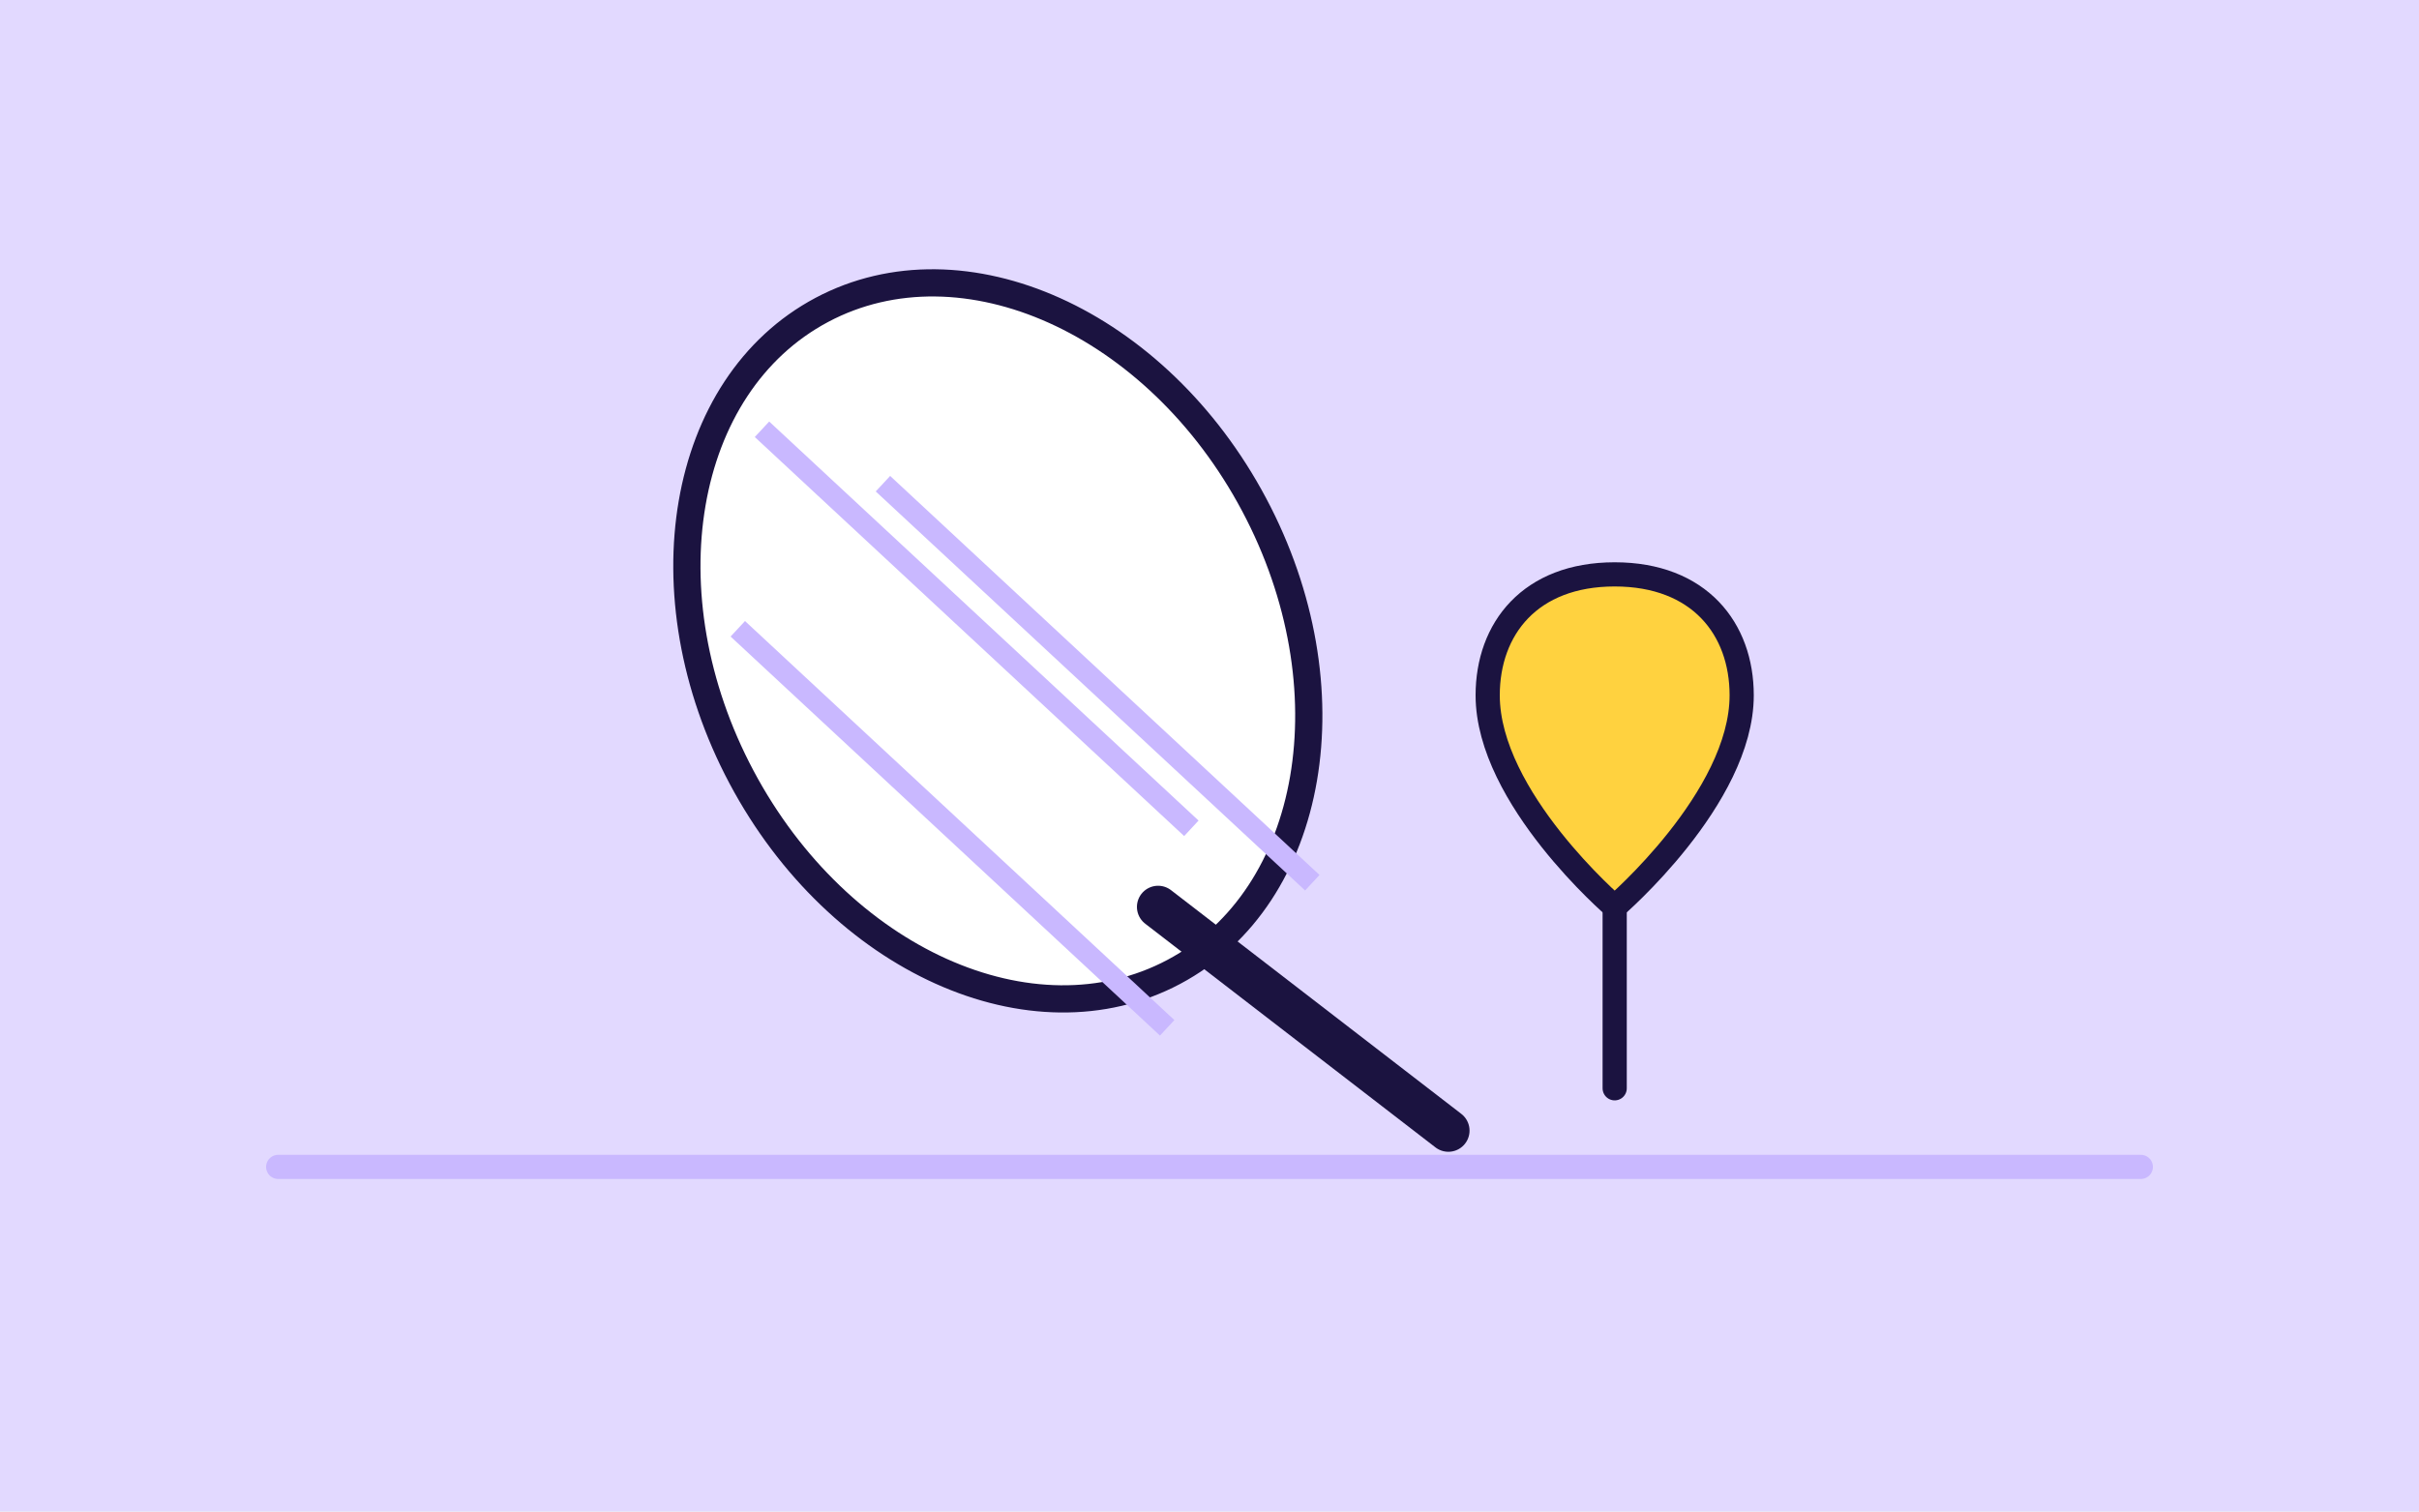
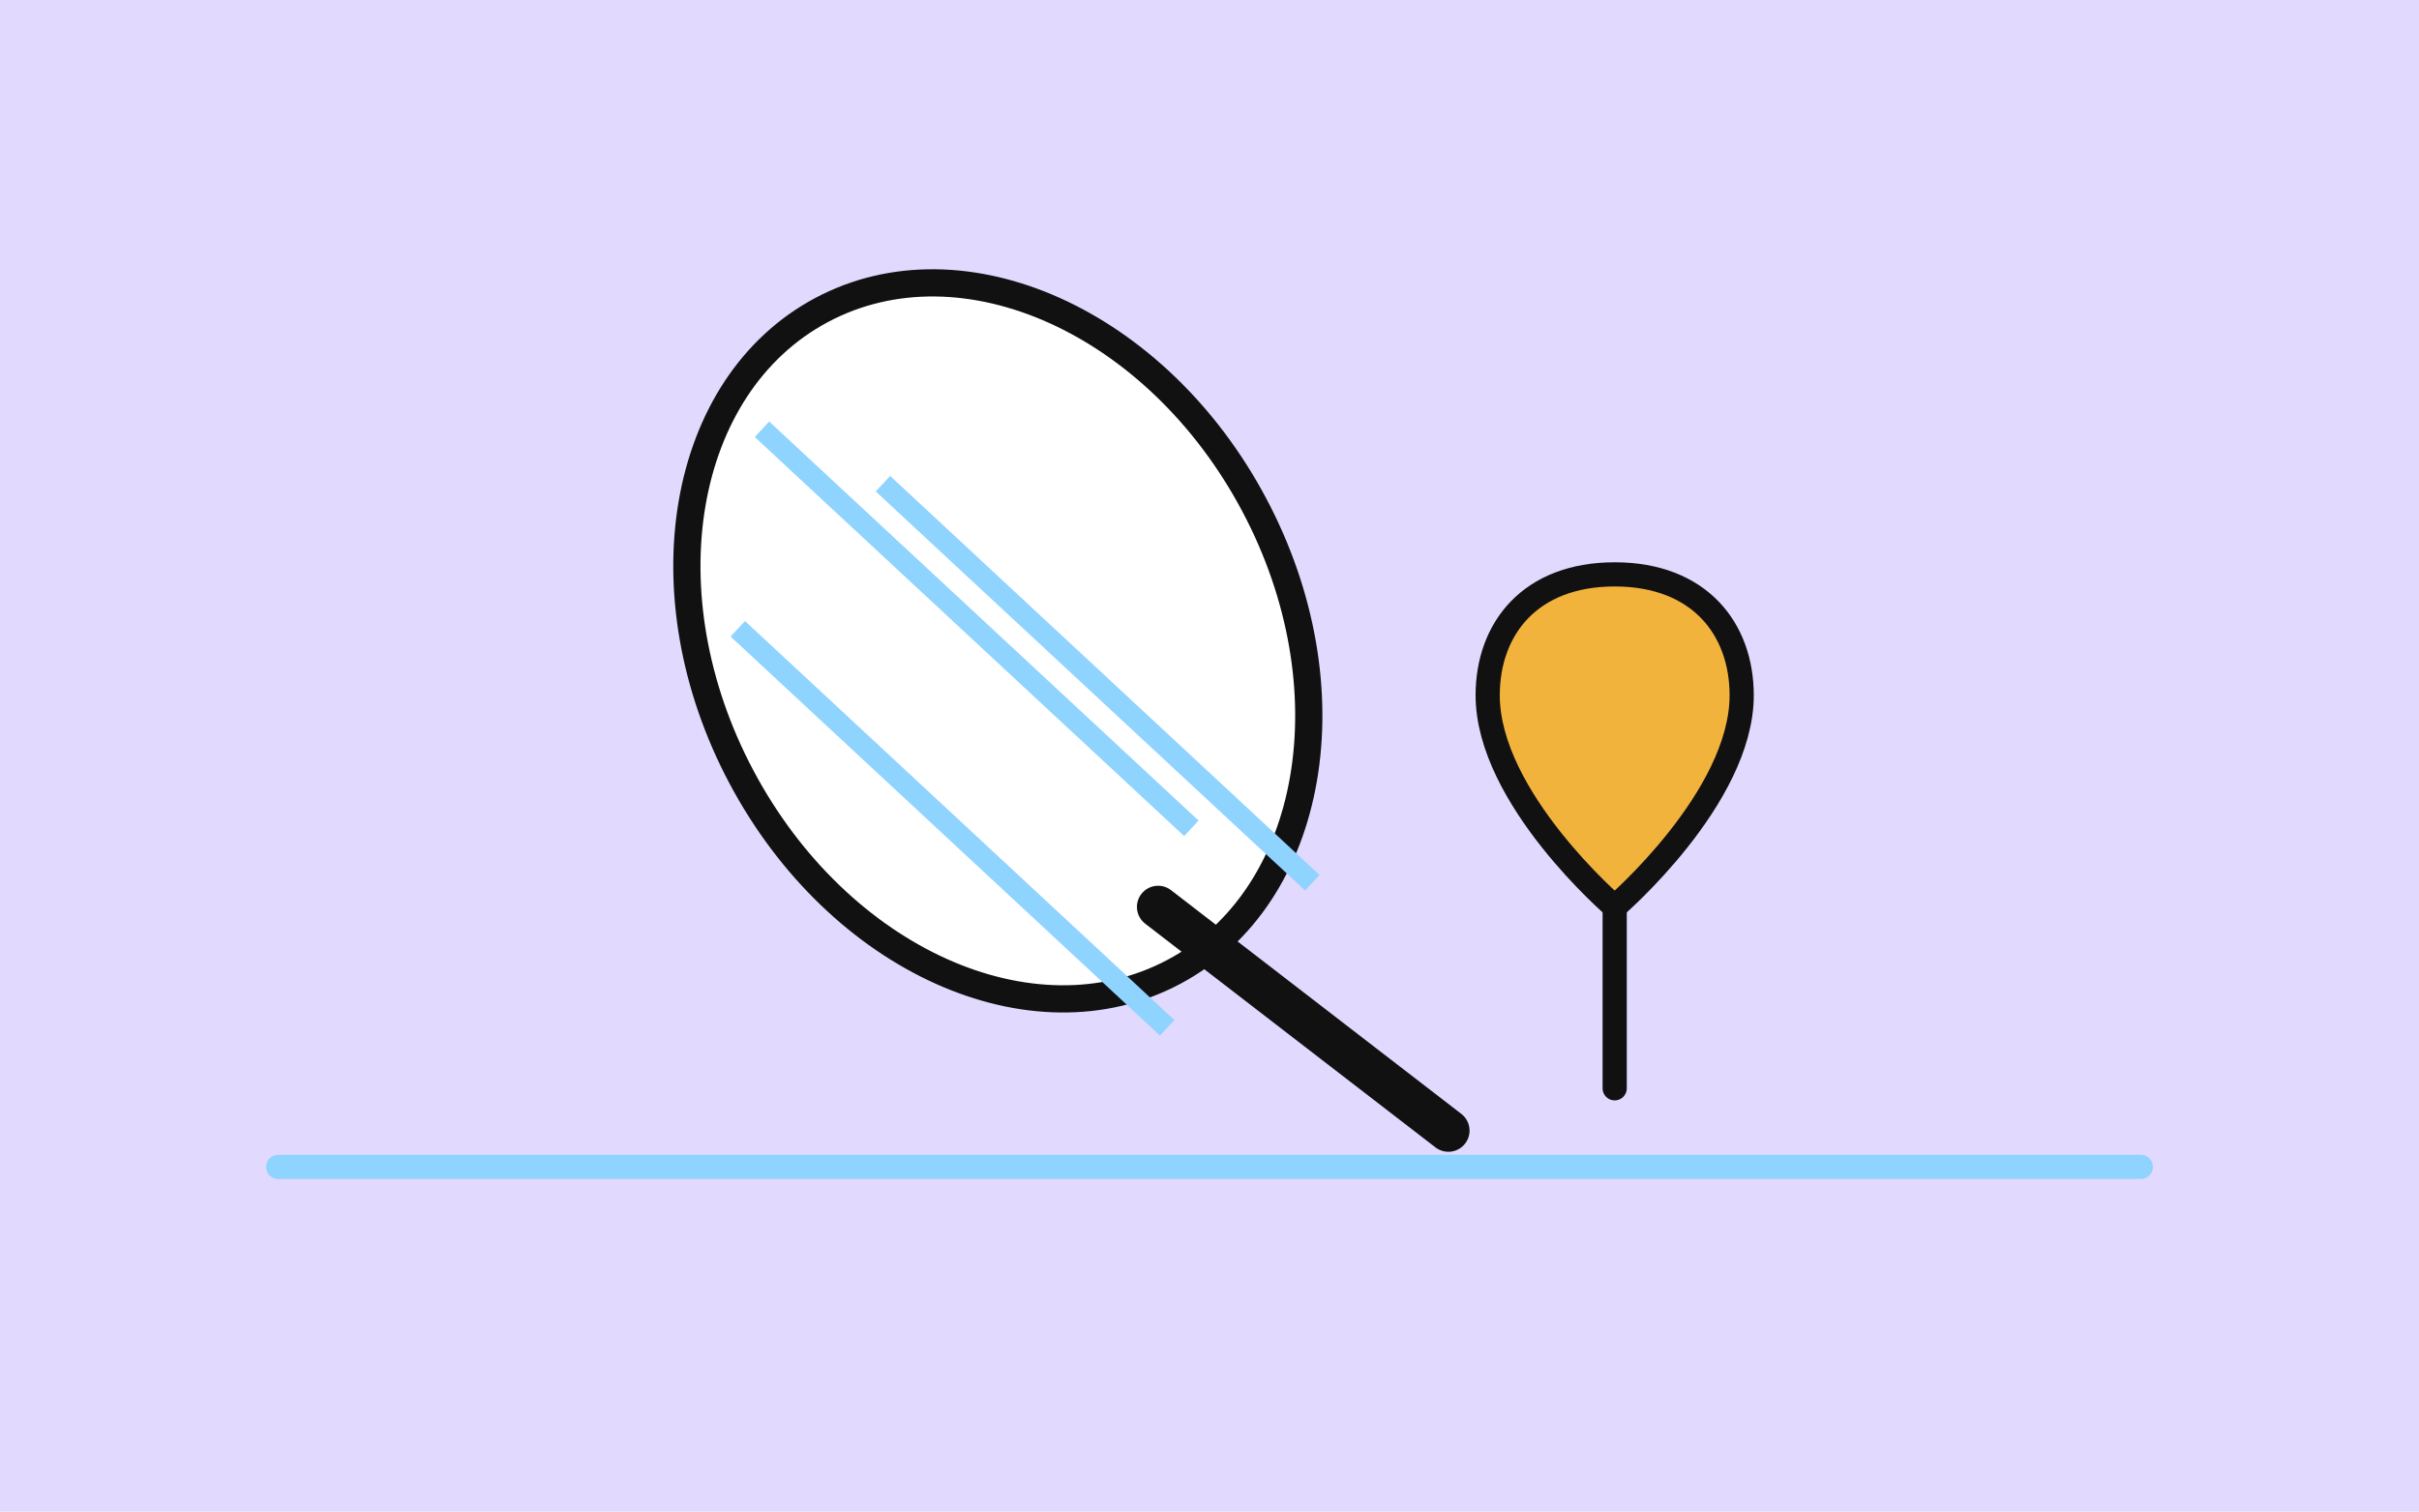
<svg xmlns="http://www.w3.org/2000/svg" viewBox="0 0 800 500" role="img" aria-label="Illustration of a badminton set">
  <rect width="800" height="500" fill="#E2D9FF" />
-   <path d="M92 386h616" stroke="#C9B8FF" stroke-width="8" stroke-linecap="round" />
-   <ellipse cx="330" cy="212" rx="96" ry="124" transform="rotate(-28 330 212)" fill="#FFFFFF" stroke="#1B1340" stroke-width="9" />
-   <path d="m383 300 96 74" stroke="#1B1340" stroke-width="14" stroke-linecap="round" />
-   <path d="m252 142 142 132m-150-66 142 132m-94-180 142 132" stroke="#C9B8FF" stroke-width="7" />
-   <path d="M534 190c28 0 42 18 42 40 0 34-42 70-42 70s-42-36-42-70c0-22 14-40 42-40Z" fill="#FFD23F" stroke="#1B1340" stroke-width="8" />
-   <path d="M534 300v60" stroke="#1B1340" stroke-width="8" stroke-linecap="round" />
+   <path d="M92 386h616" stroke="#8FD3FF" stroke-width="8" stroke-linecap="round" />
+   <ellipse cx="330" cy="212" rx="96" ry="124" transform="rotate(-28 330 212)" fill="#FFFFFF" stroke="#111111" stroke-width="9" />
+   <path d="m383 300 96 74" stroke="#111111" stroke-width="14" stroke-linecap="round" />
+   <path d="m252 142 142 132m-150-66 142 132m-94-180 142 132" stroke="#8FD3FF" stroke-width="7" />
+   <path d="M534 190c28 0 42 18 42 40 0 34-42 70-42 70s-42-36-42-70c0-22 14-40 42-40Z" fill="#F2B33D" stroke="#111111" stroke-width="8" />
+   <path d="M534 300v60" stroke="#111111" stroke-width="8" stroke-linecap="round" />
</svg>
